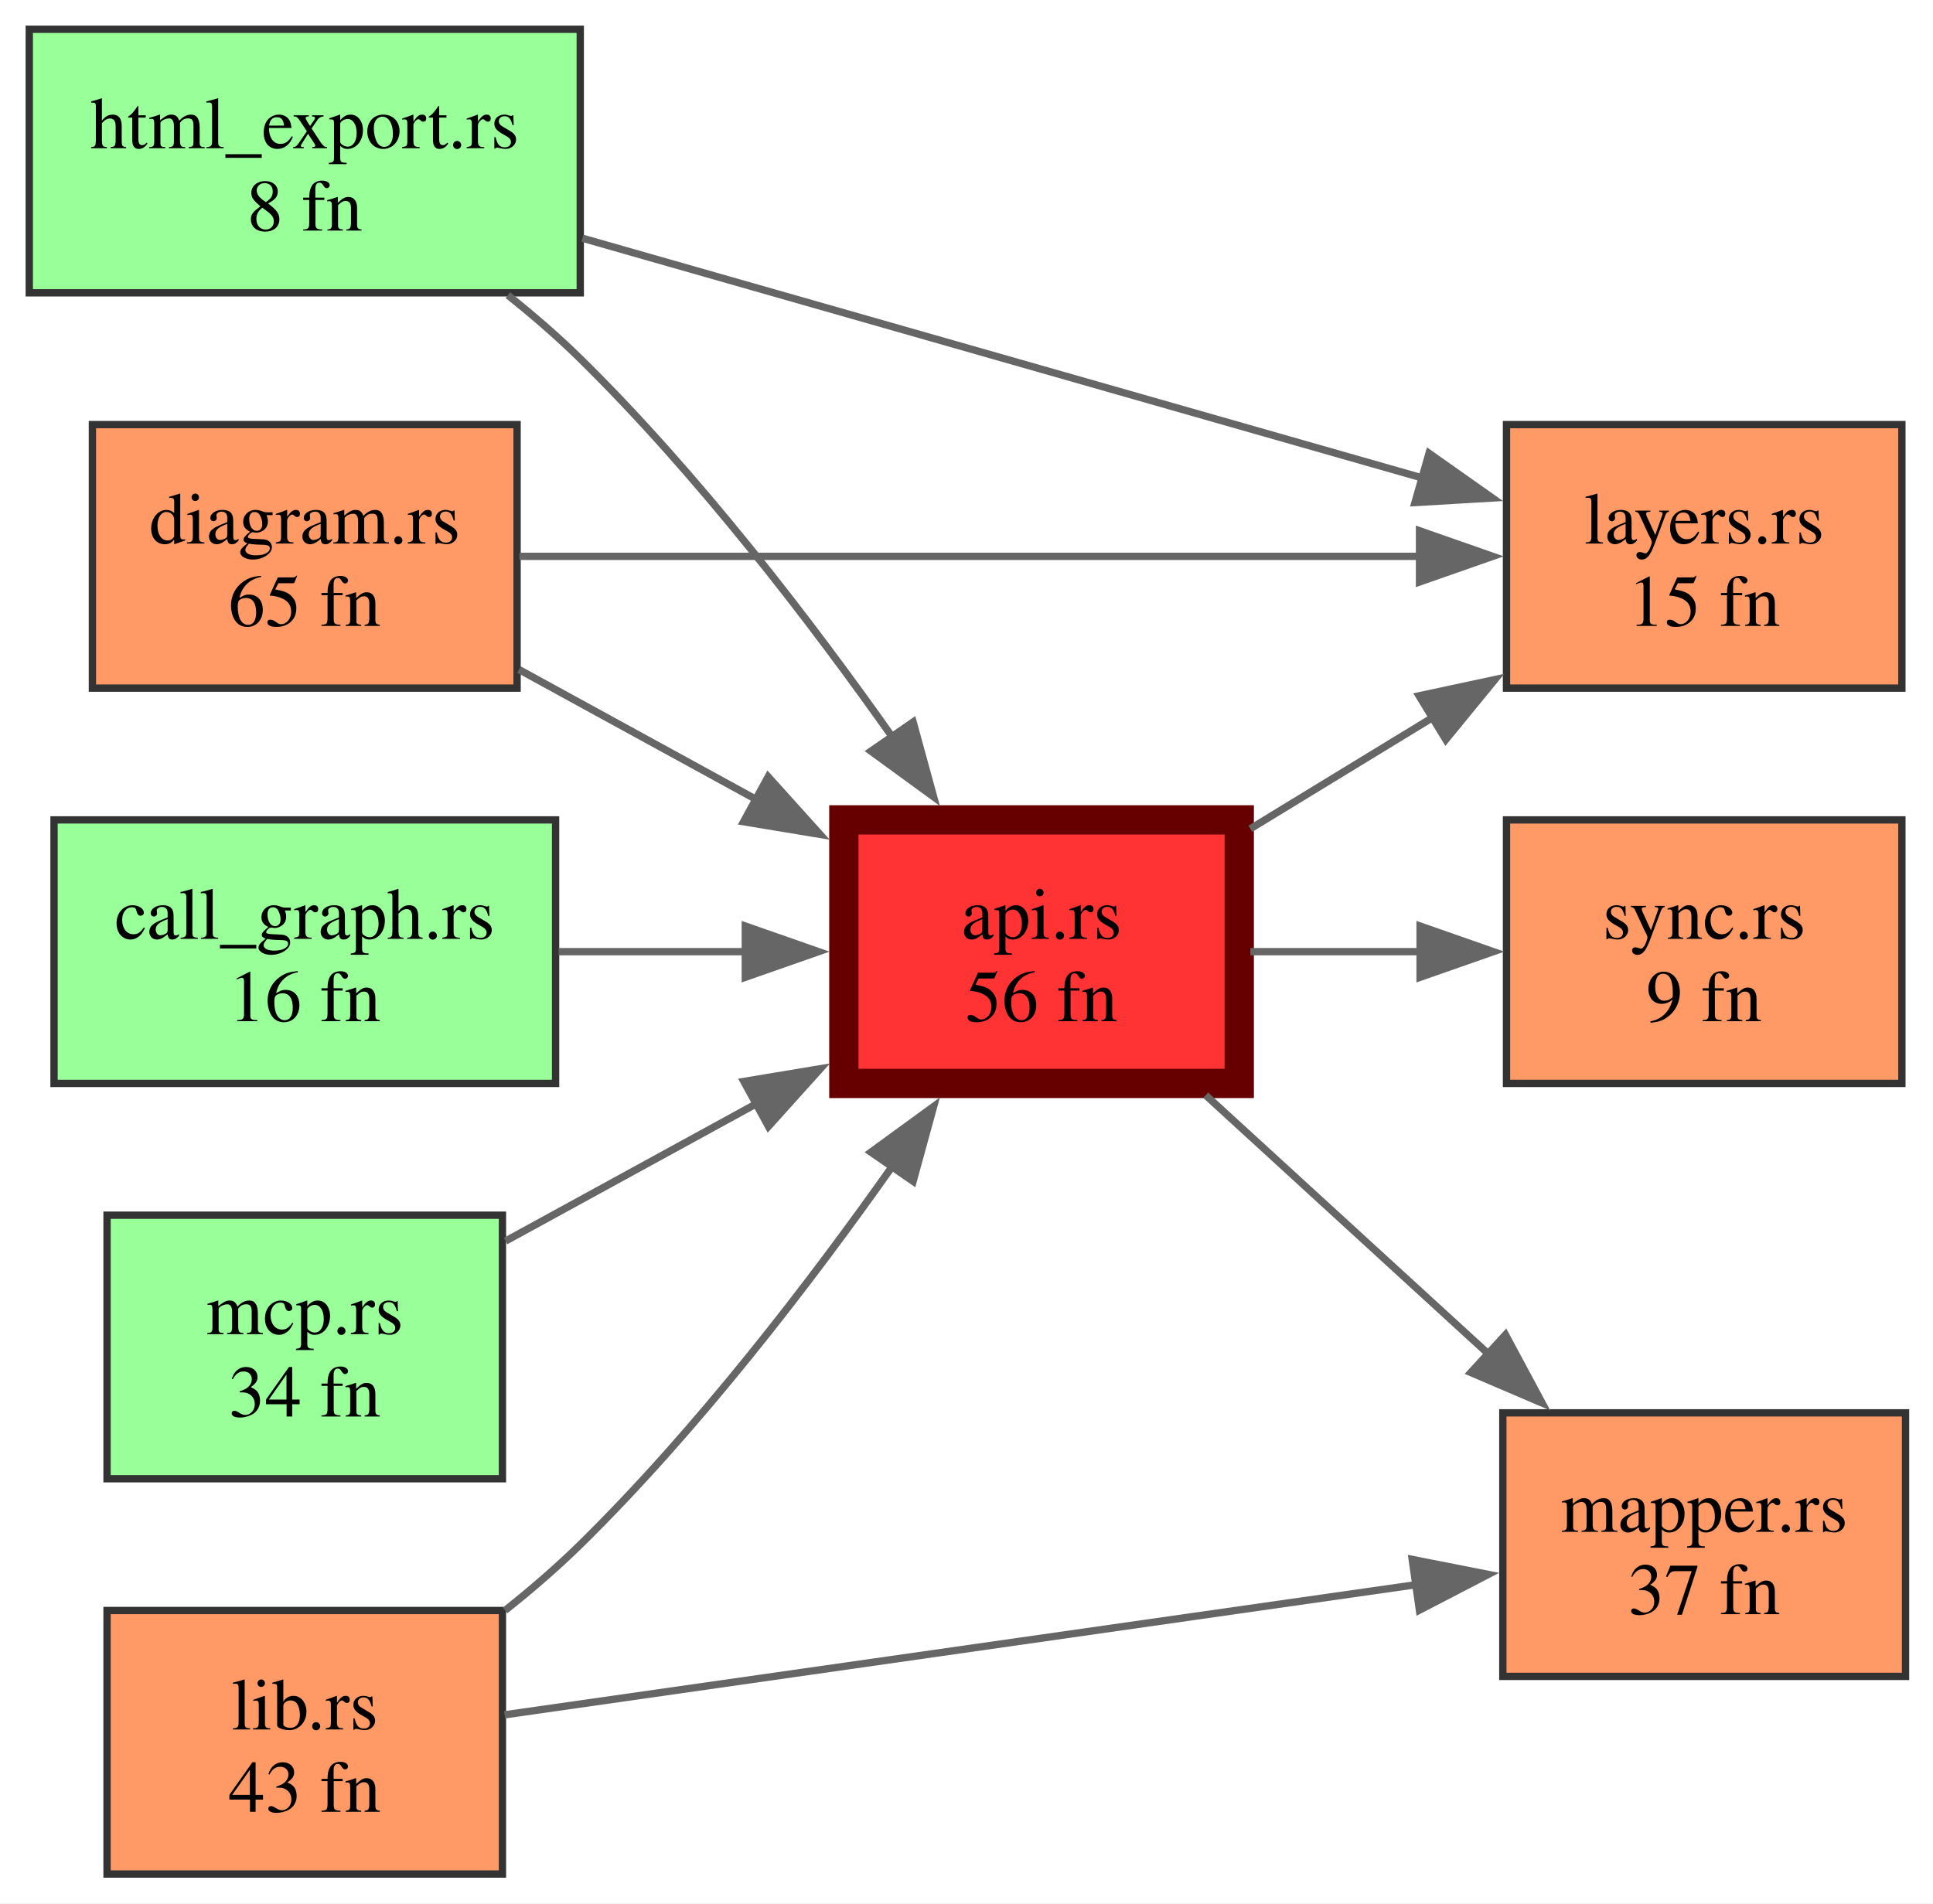
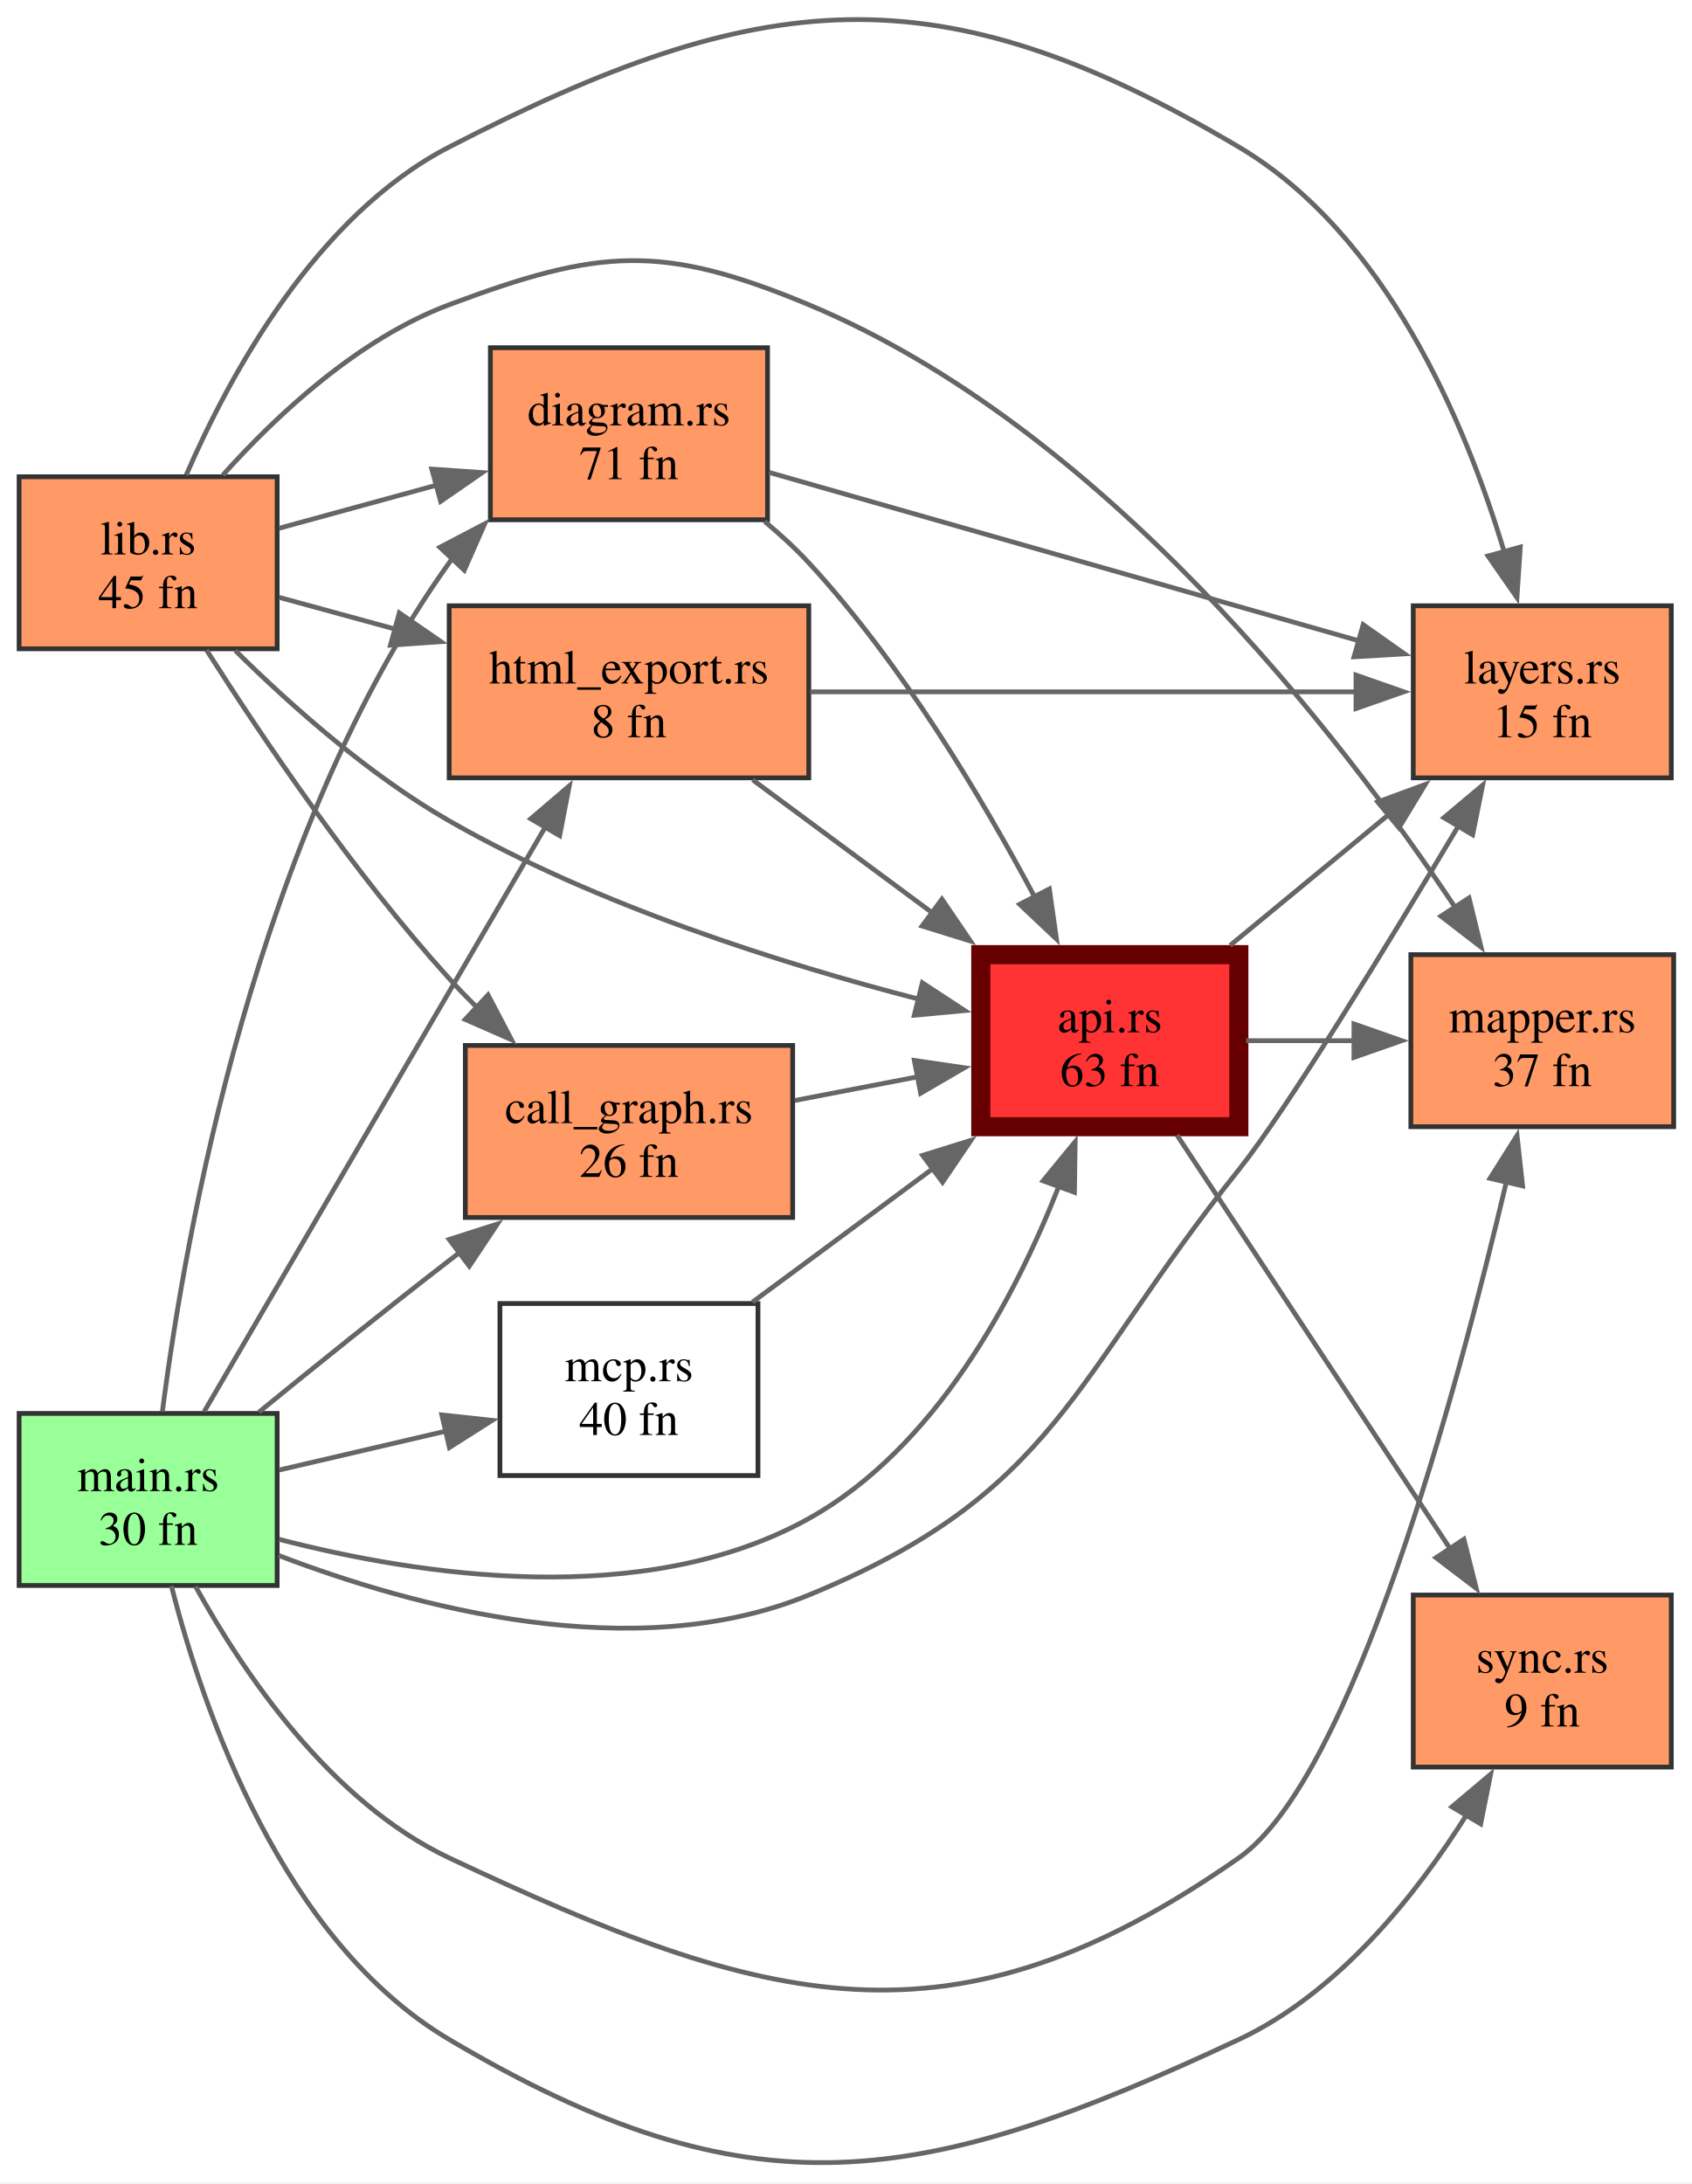
- <svg xmlns="http://www.w3.org/2000/svg" width="264pt" height="260pt" viewBox="0.00 0.00 264.00 260.00">
-   <g id="graph0" class="graph" transform="scale(1 1) rotate(0) translate(4 256)">
-     <polygon fill="white" stroke="none" points="-4,4 -4,-256 260.25,-256 260.25,4 -4,4" />
+ <svg xmlns="http://www.w3.org/2000/svg" width="354pt" height="457pt" viewBox="0.00 0.00 354.00 457.00">
+   <g id="graph0" class="graph" transform="scale(1 1) rotate(0) translate(4 452.67)">
+     <polygon fill="white" stroke="none" points="-4,4 -4,-452.67 350.25,-452.67 350.25,4 -4,4" />
    <g id="node1" class="node">
-       <polygon fill="#ff3333" stroke="#660000" stroke-width="4" points="165.25,-144 111.25,-144 111.25,-108 165.25,-108 165.25,-144" />
-       <text xml:space="preserve" text-anchor="middle" x="138.25" y="-127.75" font-family="Times,serif" font-size="10.00">api.rs</text>
-       <text xml:space="preserve" text-anchor="middle" x="138.25" y="-116.5" font-family="Times,serif" font-size="10.00">56 fn</text>
+       <polygon fill="#ff3333" stroke="#660000" stroke-width="4" points="255.25,-252.91 201.25,-252.91 201.25,-216.91 255.25,-216.91 255.25,-252.91" />
+       <text xml:space="preserve" text-anchor="middle" x="228.25" y="-236.66" font-family="Times,serif" font-size="10.00">api.rs</text>
+       <text xml:space="preserve" text-anchor="middle" x="228.25" y="-225.41" font-family="Times,serif" font-size="10.00">63 fn</text>
    </g>
    <g id="node2" class="node">
-       <polygon fill="#ff9966" stroke="#333333" points="255.75,-198 201.75,-198 201.75,-162 255.75,-162 255.75,-198" />
-       <text xml:space="preserve" text-anchor="middle" x="228.75" y="-181.75" font-family="Times,serif" font-size="10.00">layers.rs</text>
-       <text xml:space="preserve" text-anchor="middle" x="228.75" y="-170.5" font-family="Times,serif" font-size="10.00">15 fn</text>
+       <polygon fill="#ff9966" stroke="#333333" points="345.75,-325.91 291.75,-325.91 291.75,-289.91 345.75,-289.91 345.75,-325.91" />
+       <text xml:space="preserve" text-anchor="middle" x="318.75" y="-309.66" font-family="Times,serif" font-size="10.00">layers.rs</text>
+       <text xml:space="preserve" text-anchor="middle" x="318.75" y="-298.41" font-family="Times,serif" font-size="10.00">15 fn</text>
    </g>
    <g id="edge1" class="edge">
-       <path fill="none" stroke="#666666" d="M166.77,-142.79C174.72,-147.64 183.51,-153.01 191.89,-158.12" />
-       <polygon fill="#666666" stroke="#666666" points="189.81,-160.95 200.17,-163.17 193.46,-154.97 189.81,-160.95" />
+       <path fill="none" stroke="#666666" d="M253.43,-254.85C263.67,-263.3 275.72,-273.24 286.61,-282.22" />
+       <polygon fill="#666666" stroke="#666666" points="284.31,-284.86 294.25,-288.52 288.76,-279.46 284.31,-284.86" />
    </g>
    <g id="node3" class="node">
-       <polygon fill="#ff9966" stroke="#333333" points="256.25,-63 201.25,-63 201.25,-27 256.25,-27 256.25,-63" />
-       <text xml:space="preserve" text-anchor="middle" x="228.75" y="-46.75" font-family="Times,serif" font-size="10.00">mapper.rs</text>
-       <text xml:space="preserve" text-anchor="middle" x="228.75" y="-35.5" font-family="Times,serif" font-size="10.00">37 fn</text>
+       <polygon fill="#ff9966" stroke="#333333" points="346.25,-252.91 291.25,-252.91 291.25,-216.91 346.25,-216.91 346.25,-252.91" />
+       <text xml:space="preserve" text-anchor="middle" x="318.75" y="-236.66" font-family="Times,serif" font-size="10.00">mapper.rs</text>
+       <text xml:space="preserve" text-anchor="middle" x="318.75" y="-225.41" font-family="Times,serif" font-size="10.00">37 fn</text>
    </g>
    <g id="edge2" class="edge">
-       <path fill="none" stroke="#666666" d="M160.67,-106.39C172.31,-95.74 186.85,-82.43 199.41,-70.93" />
-       <polygon fill="#666666" stroke="#666666" points="201.61,-73.67 206.62,-64.34 196.88,-68.51 201.61,-73.67" />
+       <path fill="none" stroke="#666666" d="M256.77,-234.91C263.98,-234.91 271.88,-234.91 279.54,-234.91" />
+       <polygon fill="#666666" stroke="#666666" points="279.34,-238.41 289.34,-234.91 279.34,-231.41 279.34,-238.41" />
    </g>
    <g id="node4" class="node">
-       <polygon fill="#ff9966" stroke="#333333" points="255.75,-144 201.75,-144 201.75,-108 255.75,-108 255.75,-144" />
-       <text xml:space="preserve" text-anchor="middle" x="228.75" y="-127.75" font-family="Times,serif" font-size="10.00">sync.rs</text>
-       <text xml:space="preserve" text-anchor="middle" x="228.75" y="-116.5" font-family="Times,serif" font-size="10.00">9 fn</text>
+       <polygon fill="#ff9966" stroke="#333333" points="345.75,-118.91 291.75,-118.91 291.75,-82.91 345.75,-82.91 345.75,-118.91" />
+       <text xml:space="preserve" text-anchor="middle" x="318.75" y="-102.66" font-family="Times,serif" font-size="10.00">sync.rs</text>
+       <text xml:space="preserve" text-anchor="middle" x="318.75" y="-91.41" font-family="Times,serif" font-size="10.00">9 fn</text>
    </g>
    <g id="edge3" class="edge">
-       <path fill="none" stroke="#666666" d="M166.77,-126C174.11,-126 182.18,-126 189.97,-126" />
-       <polygon fill="#666666" stroke="#666666" points="189.95,-129.5 199.95,-126 189.95,-122.5 189.95,-129.5" />
+       <path fill="none" stroke="#666666" d="M242.31,-215.14C257.42,-192.25 282.4,-154.42 299.45,-128.62" />
+       <polygon fill="#666666" stroke="#666666" points="302.35,-130.58 304.94,-120.3 296.51,-126.72 302.35,-130.58" />
    </g>
    <g id="node5" class="node">
-       <polygon fill="#99ff99" stroke="#333333" points="71.88,-144 3.38,-144 3.38,-108 71.88,-108 71.88,-144" />
-       <text xml:space="preserve" text-anchor="middle" x="37.62" y="-127.75" font-family="Times,serif" font-size="10.00">call_graph.rs</text>
-       <text xml:space="preserve" text-anchor="middle" x="37.62" y="-116.5" font-family="Times,serif" font-size="10.00">16 fn</text>
+       <polygon fill="#ff9966" stroke="#333333" points="161.88,-233.91 93.38,-233.91 93.38,-197.91 161.88,-197.91 161.88,-233.91" />
+       <text xml:space="preserve" text-anchor="middle" x="127.62" y="-217.66" font-family="Times,serif" font-size="10.00">call_graph.rs</text>
+       <text xml:space="preserve" text-anchor="middle" x="127.62" y="-206.41" font-family="Times,serif" font-size="10.00">26 fn</text>
    </g>
    <g id="edge4" class="edge">
-       <path fill="none" stroke="#666666" d="M72.29,-126C80.58,-126 89.52,-126 98.04,-126" />
-       <polygon fill="#666666" stroke="#666666" points="97.79,-129.5 107.79,-126 97.79,-122.5 97.79,-129.5" />
+       <path fill="none" stroke="#666666" d="M162.29,-222.39C170.58,-223.99 179.52,-225.71 188.04,-227.35" />
+       <polygon fill="#666666" stroke="#666666" points="187.34,-230.78 197.82,-229.24 188.66,-223.91 187.34,-230.78" />
    </g>
    <g id="node6" class="node">
-       <polygon fill="#ff9966" stroke="#333333" points="66.62,-198 8.62,-198 8.62,-162 66.62,-162 66.62,-198" />
-       <text xml:space="preserve" text-anchor="middle" x="37.62" y="-181.75" font-family="Times,serif" font-size="10.00">diagram.rs</text>
-       <text xml:space="preserve" text-anchor="middle" x="37.62" y="-170.5" font-family="Times,serif" font-size="10.00">65 fn</text>
+       <polygon fill="#ff9966" stroke="#333333" points="156.62,-379.91 98.62,-379.91 98.62,-343.91 156.62,-343.91 156.62,-379.91" />
+       <text xml:space="preserve" text-anchor="middle" x="127.62" y="-363.66" font-family="Times,serif" font-size="10.00">diagram.rs</text>
+       <text xml:space="preserve" text-anchor="middle" x="127.62" y="-352.41" font-family="Times,serif" font-size="10.00">71 fn</text>
    </g>
    <g id="edge5" class="edge">
-       <path fill="none" stroke="#666666" d="M66.89,-164.53C76.98,-159 88.52,-152.68 99.3,-146.78" />
-       <polygon fill="#666666" stroke="#666666" points="100.91,-149.89 108,-142.02 97.55,-143.75 100.91,-149.89" />
+       <path fill="none" stroke="#666666" d="M156.02,-343.55C159.3,-340.83 162.46,-337.93 165.25,-334.91 184.69,-313.85 201.44,-285.83 212.61,-264.82" />
+       <polygon fill="#666666" stroke="#666666" points="215.6,-266.66 217.09,-256.17 209.38,-263.45 215.6,-266.66" />
    </g>
    <g id="edge6" class="edge">
-       <path fill="none" stroke="#666666" d="M66.94,-180C99.76,-180 153.98,-180 190.28,-180" />
-       <polygon fill="#666666" stroke="#666666" points="189.87,-183.5 199.87,-180 189.87,-176.5 189.87,-183.5" />
+       <path fill="none" stroke="#666666" d="M156.94,-353.82C189.9,-344.41 244.45,-328.83 280.75,-318.47" />
+       <polygon fill="#666666" stroke="#666666" points="281.27,-321.96 289.93,-315.85 279.35,-315.23 281.27,-321.96" />
    </g>
    <g id="node7" class="node">
-       <polygon fill="#99ff99" stroke="#333333" points="75.25,-252 0,-252 0,-216 75.25,-216 75.25,-252" />
-       <text xml:space="preserve" text-anchor="middle" x="37.62" y="-235.75" font-family="Times,serif" font-size="10.00">html_export.rs</text>
-       <text xml:space="preserve" text-anchor="middle" x="37.62" y="-224.5" font-family="Times,serif" font-size="10.00">8 fn</text>
+       <polygon fill="#ff9966" stroke="#333333" points="165.25,-325.91 90,-325.91 90,-289.91 165.25,-289.91 165.25,-325.91" />
+       <text xml:space="preserve" text-anchor="middle" x="127.62" y="-309.66" font-family="Times,serif" font-size="10.00">html_export.rs</text>
+       <text xml:space="preserve" text-anchor="middle" x="127.62" y="-298.41" font-family="Times,serif" font-size="10.00">8 fn</text>
    </g>
    <g id="edge7" class="edge">
-       <path fill="none" stroke="#666666" d="M65.36,-215.68C68.82,-212.92 72.21,-209.99 75.25,-207 91.3,-191.23 106.7,-171.16 118.13,-154.95" />
-       <polygon fill="#666666" stroke="#666666" points="120.71,-157.37 123.51,-147.15 114.95,-153.39 120.71,-157.37" />
+       <path fill="none" stroke="#666666" d="M153.51,-289.49C164.88,-281.07 178.57,-270.94 191.04,-261.71" />
+       <polygon fill="#666666" stroke="#666666" points="193.12,-264.52 199.08,-255.76 188.96,-258.9 193.12,-264.52" />
    </g>
    <g id="edge8" class="edge">
-       <path fill="none" stroke="#666666" d="M75.54,-223.46C108.76,-213.97 157.34,-200.1 190.63,-190.6" />
-       <polygon fill="#666666" stroke="#666666" points="191.17,-194.08 199.83,-187.97 189.25,-187.35 191.17,-194.08" />
+       <path fill="none" stroke="#666666" d="M165.54,-307.91C198.62,-307.91 246.92,-307.91 280.19,-307.91" />
+       <polygon fill="#666666" stroke="#666666" points="279.77,-311.41 289.77,-307.91 279.77,-304.41 279.77,-311.41" />
    </g>
    <g id="node8" class="node">
-       <polygon fill="#ff9966" stroke="#333333" points="64.62,-36 10.62,-36 10.62,0 64.62,0 64.62,-36" />
-       <text xml:space="preserve" text-anchor="middle" x="37.62" y="-19.75" font-family="Times,serif" font-size="10.00">lib.rs</text>
-       <text xml:space="preserve" text-anchor="middle" x="37.62" y="-8.5" font-family="Times,serif" font-size="10.00">43 fn</text>
+       <polygon fill="#ff9966" stroke="#333333" points="54,-352.91 0,-352.91 0,-316.91 54,-316.91 54,-352.91" />
+       <text xml:space="preserve" text-anchor="middle" x="27" y="-336.66" font-family="Times,serif" font-size="10.00">lib.rs</text>
+       <text xml:space="preserve" text-anchor="middle" x="27" y="-325.41" font-family="Times,serif" font-size="10.00">45 fn</text>
    </g>
    <g id="edge9" class="edge">
-       <path fill="none" stroke="#666666" d="M64.98,-36.01C68.57,-38.86 72.09,-41.9 75.25,-45 91.3,-60.77 106.7,-80.84 118.13,-97.05" />
-       <polygon fill="#666666" stroke="#666666" points="114.95,-98.61 123.51,-104.85 120.71,-94.63 114.95,-98.61" />
+       <path fill="none" stroke="#666666" d="M45.25,-316.54C56.95,-304.97 73.28,-290.48 90,-280.91 120.96,-263.18 159.78,-250.97 188.23,-243.61" />
+       <polygon fill="#666666" stroke="#666666" points="189.02,-247.02 197.88,-241.21 187.33,-240.23 189.02,-247.02" />
+     </g>
+     <g id="edge13" class="edge">
+       <path fill="none" stroke="#666666" d="M34.96,-353.25C44.04,-374.23 62.14,-407.55 90,-421.91 155.29,-455.55 192.05,-459.33 255.25,-421.91 286.01,-403.69 302.63,-364.38 310.83,-337.05" />
+       <polygon fill="#666666" stroke="#666666" points="314.15,-338.2 313.45,-327.63 307.4,-336.33 314.15,-338.2" />
+     </g>
+     <g id="edge14" class="edge">
+       <path fill="none" stroke="#666666" d="M42.64,-353.27C54.02,-365.96 71.02,-381.8 90,-388.91 121.32,-400.63 134.38,-401.78 165.25,-388.91 226.78,-363.25 276.18,-299.34 300.78,-262.42" />
+       <polygon fill="#666666" stroke="#666666" points="303.42,-264.78 305.94,-254.49 297.55,-260.96 303.42,-264.78" />
    </g>
    <g id="edge10" class="edge">
-       <path fill="none" stroke="#666666" d="M64.92,-21.75C97.25,-26.37 152.38,-34.24 189.42,-39.53" />
-       <polygon fill="#666666" stroke="#666666" points="188.87,-42.98 199.26,-40.93 189.86,-36.05 188.87,-42.98" />
+       <path fill="none" stroke="#666666" d="M39.21,-316.66C50.84,-298.39 70.08,-269.9 90,-247.91 91.88,-245.83 93.9,-243.75 95.97,-241.7" />
+       <polygon fill="#666666" stroke="#666666" points="98.13,-244.48 103.05,-235.1 93.35,-239.36 98.13,-244.48" />
+     </g>
+     <g id="edge11" class="edge">
+       <path fill="none" stroke="#666666" d="M54.43,-342.14C64.61,-344.93 76.47,-348.18 87.6,-351.22" />
+       <polygon fill="#666666" stroke="#666666" points="86.36,-354.51 96.93,-353.78 88.21,-347.76 86.36,-354.51" />
+     </g>
+     <g id="edge12" class="edge">
+       <path fill="none" stroke="#666666" d="M54.43,-327.67C61.97,-325.61 70.42,-323.29 78.82,-321" />
+       <polygon fill="#666666" stroke="#666666" points="79.56,-324.42 88.28,-318.4 77.71,-317.67 79.56,-324.42" />
    </g>
    <g id="node9" class="node">
-       <polygon fill="#99ff99" stroke="#333333" points="64.62,-90 10.62,-90 10.62,-54 64.62,-54 64.62,-90" />
-       <text xml:space="preserve" text-anchor="middle" x="37.62" y="-73.75" font-family="Times,serif" font-size="10.00">mcp.rs</text>
-       <text xml:space="preserve" text-anchor="middle" x="37.62" y="-62.5" font-family="Times,serif" font-size="10.00">34 fn</text>
+       <polygon fill="#99ff99" stroke="#333333" points="54,-156.91 0,-156.91 0,-120.91 54,-120.91 54,-156.91" />
+       <text xml:space="preserve" text-anchor="middle" x="27" y="-140.66" font-family="Times,serif" font-size="10.00">main.rs</text>
+       <text xml:space="preserve" text-anchor="middle" x="27" y="-129.41" font-family="Times,serif" font-size="10.00">30 fn</text>
    </g>
-     <g id="edge11" class="edge">
-       <path fill="none" stroke="#666666" d="M65.05,-86.47C75.65,-92.27 88.05,-99.06 99.55,-105.36" />
-       <polygon fill="#666666" stroke="#666666" points="97.59,-108.27 108.04,-110.01 100.95,-102.13 97.59,-108.27" />
+     <g id="edge15" class="edge">
+       <path fill="none" stroke="#666666" d="M54.41,-130.57C83.51,-123.01 130.78,-115.72 165.25,-134.91 191.75,-149.66 208.37,-180.94 217.65,-204.61" />
+       <polygon fill="#666666" stroke="#666666" points="214.28,-205.58 221,-213.77 220.85,-203.18 214.28,-205.58" />
+     </g>
+     <g id="edge19" class="edge">
+       <path fill="none" stroke="#666666" d="M54.28,-127.2C82.67,-116.33 128.72,-103.9 165.25,-118.91 217.28,-140.29 220.11,-163.98 255.25,-207.91 265.25,-220.41 286.37,-254.98 301.28,-279.97" />
+       <polygon fill="#666666" stroke="#666666" points="298.16,-281.57 306.28,-288.38 304.18,-277.99 298.16,-281.57" />
+     </g>
+     <g id="edge20" class="edge">
+       <path fill="none" stroke="#666666" d="M36.92,-120.71C46.99,-102.5 65.24,-75.56 90,-63.91 156.45,-32.62 195.06,-21.82 255.25,-63.91 279.03,-80.53 300.85,-161.26 311.29,-205.6" />
+       <polygon fill="#666666" stroke="#666666" points="307.81,-206.1 313.47,-215.06 314.63,-204.53 307.81,-206.1" />
+     </g>
+     <g id="edge22" class="edge">
+       <path fill="none" stroke="#666666" d="M31.87,-120.81C38.58,-94.48 55.15,-46.54 90,-25.91 153.2,11.51 188.74,5.24 255.25,-25.91 276.04,-35.64 292.32,-56.07 303.05,-73.14" />
+       <polygon fill="#666666" stroke="#666666" points="299.84,-74.59 307.94,-81.41 305.86,-71.02 299.84,-74.59" />
+     </g>
+     <g id="edge16" class="edge">
+       <path fill="none" stroke="#666666" d="M50.2,-157.2C61.93,-166.77 76.64,-178.6 90,-188.91 90.79,-189.52 91.6,-190.14 92.41,-190.76" />
+       <polygon fill="#666666" stroke="#666666" points="90,-193.32 100.09,-196.55 94.21,-187.73 90,-193.32" />
+     </g>
+     <g id="edge17" class="edge">
+       <path fill="none" stroke="#666666" d="M29.99,-157.35C34.73,-194.21 49.51,-278.3 90,-334.91 90.22,-335.22 90.45,-335.53 90.69,-335.84" />
+       <polygon fill="#666666" stroke="#666666" points="88.05,-338.15 97.44,-343.06 93.16,-333.36 88.05,-338.15" />
+     </g>
+     <g id="edge18" class="edge">
+       <path fill="none" stroke="#666666" d="M38.74,-157.31C56.01,-186.9 90.05,-245.23 110.32,-279.97" />
+       <polygon fill="#666666" stroke="#666666" points="107.07,-281.34 115.13,-288.22 113.12,-277.81 107.07,-281.34" />
+     </g>
+     <g id="node10" class="node">
+       <polygon fill="#ffffff" stroke="#333333" points="154.62,-179.91 100.62,-179.91 100.62,-143.91 154.62,-143.91 154.62,-179.91" />
+       <text xml:space="preserve" text-anchor="middle" x="127.62" y="-163.66" font-family="Times,serif" font-size="10.00">mcp.rs</text>
+       <text xml:space="preserve" text-anchor="middle" x="127.62" y="-152.41" font-family="Times,serif" font-size="10.00">40 fn</text>
+     </g>
+     <g id="edge21" class="edge">
+       <path fill="none" stroke="#666666" d="M54.43,-145.07C65.13,-147.57 77.67,-150.49 89.28,-153.2" />
+       <polygon fill="#666666" stroke="#666666" points="88.46,-156.6 98.99,-155.46 90.05,-149.78 88.46,-156.6" />
+     </g>
+     <g id="edge23" class="edge">
+       <path fill="none" stroke="#666666" d="M153.46,-180.2C157.4,-183.11 161.44,-186.09 165.25,-188.91 173.72,-195.17 182.83,-201.92 191.39,-208.27" />
+       <polygon fill="#666666" stroke="#666666" points="189.08,-210.91 199.19,-214.06 193.25,-205.29 189.08,-210.91" />
    </g>
  </g>
</svg>
